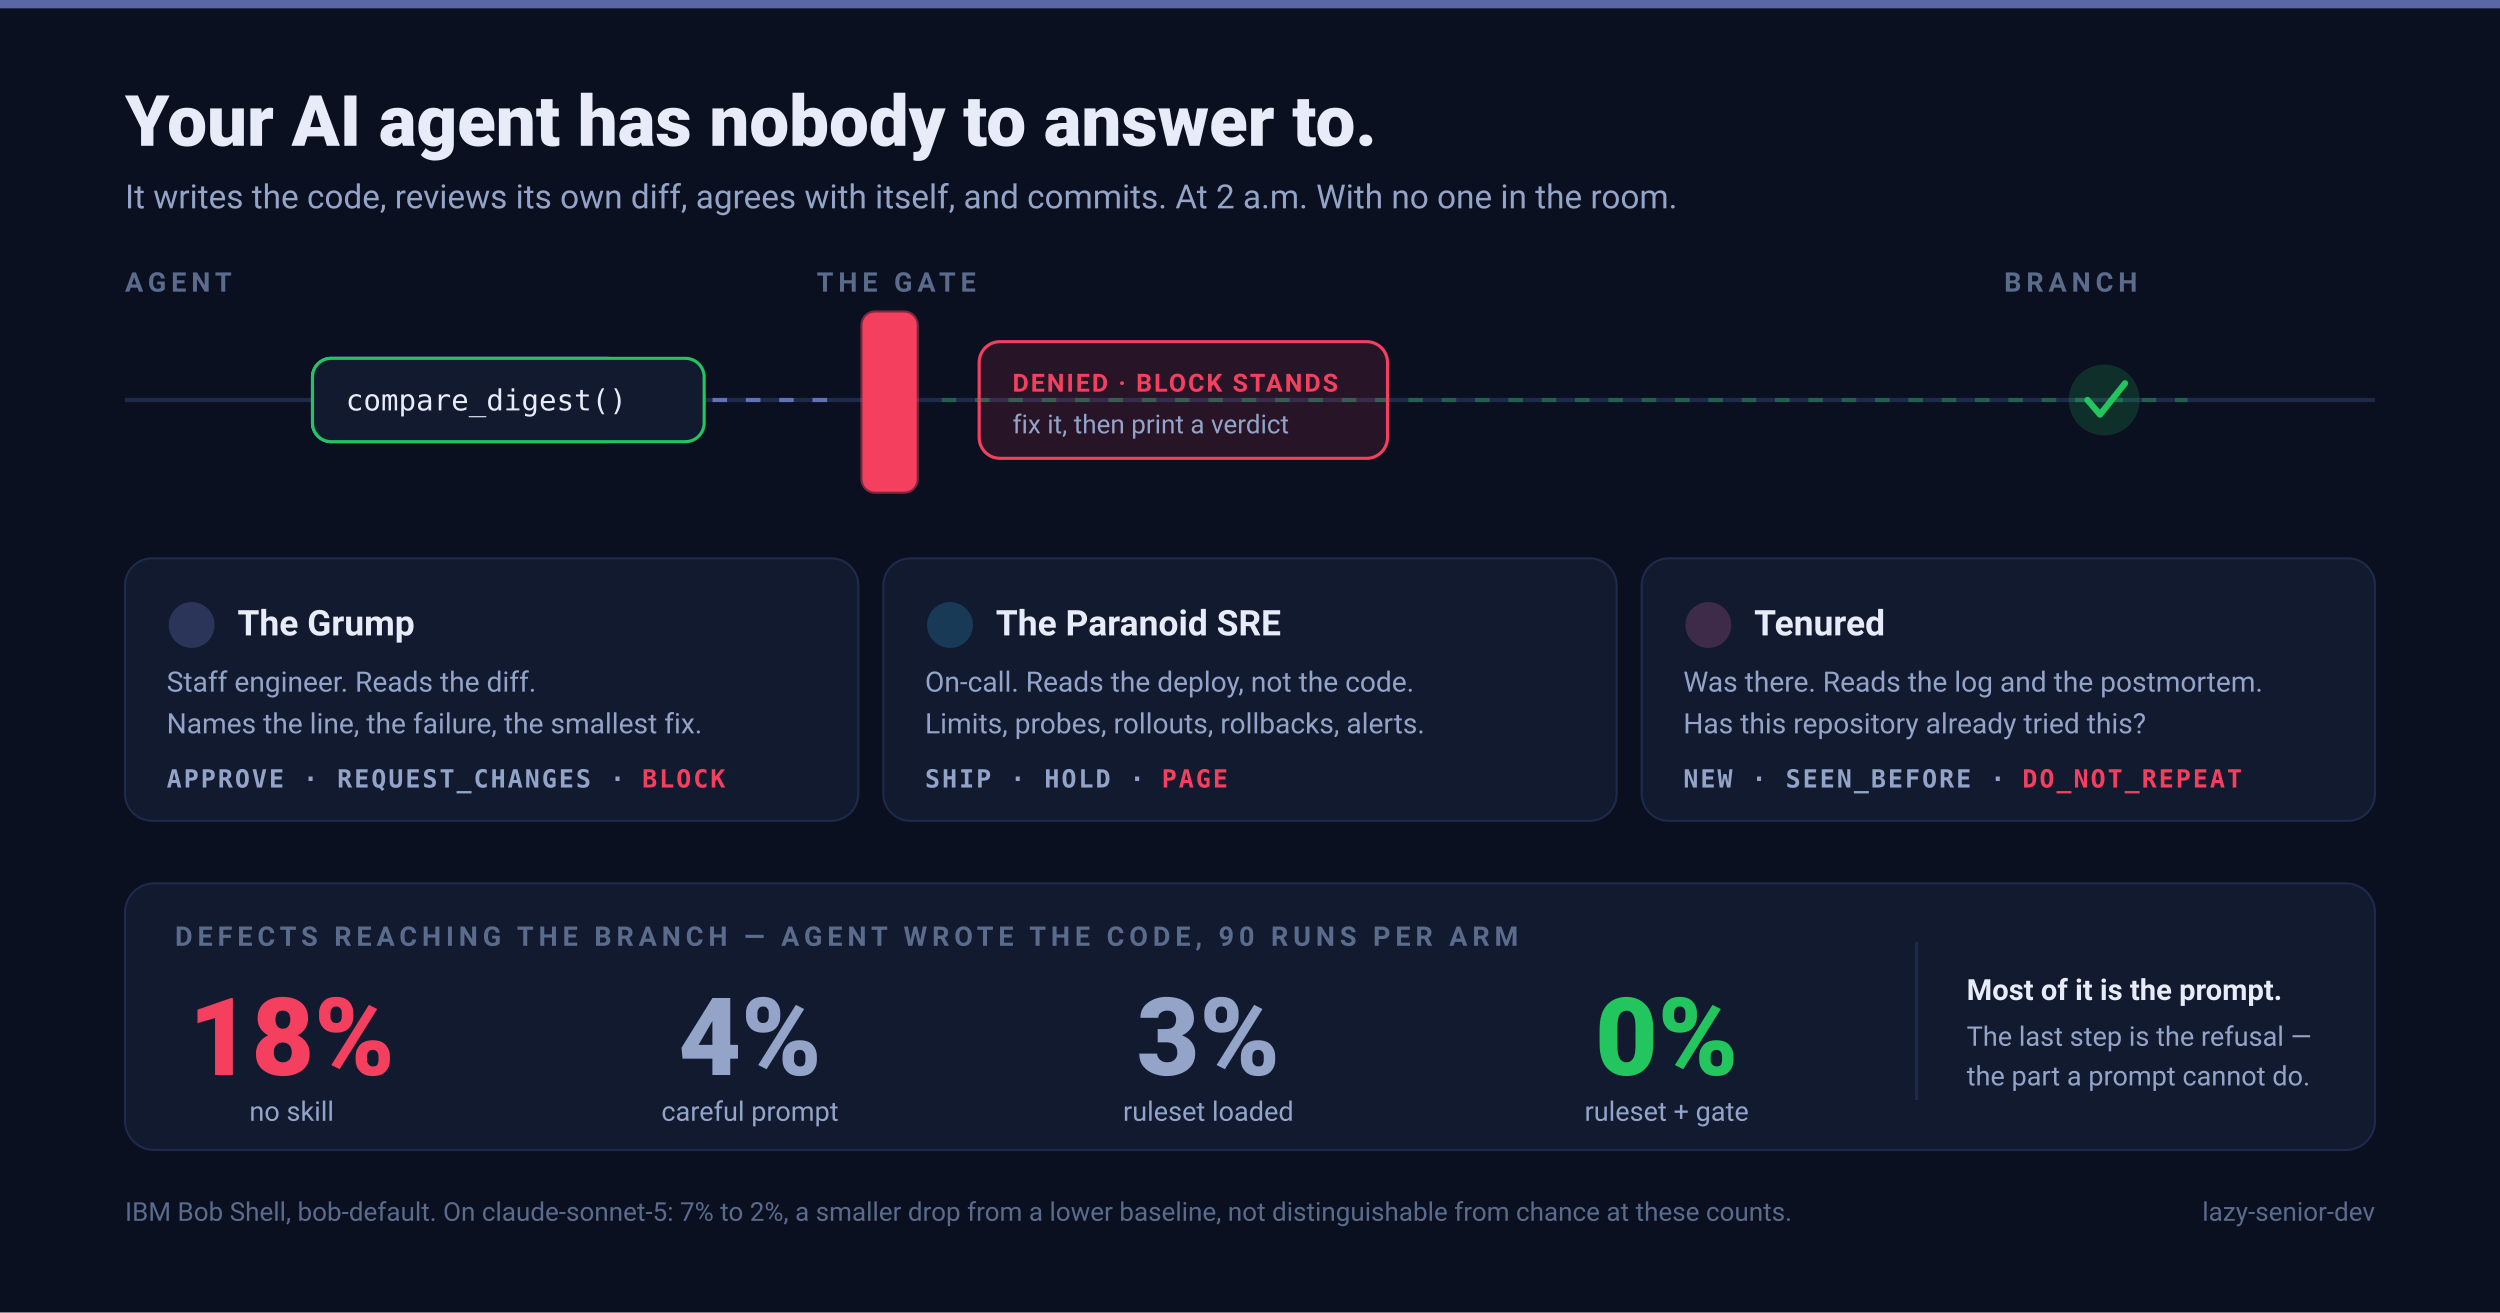
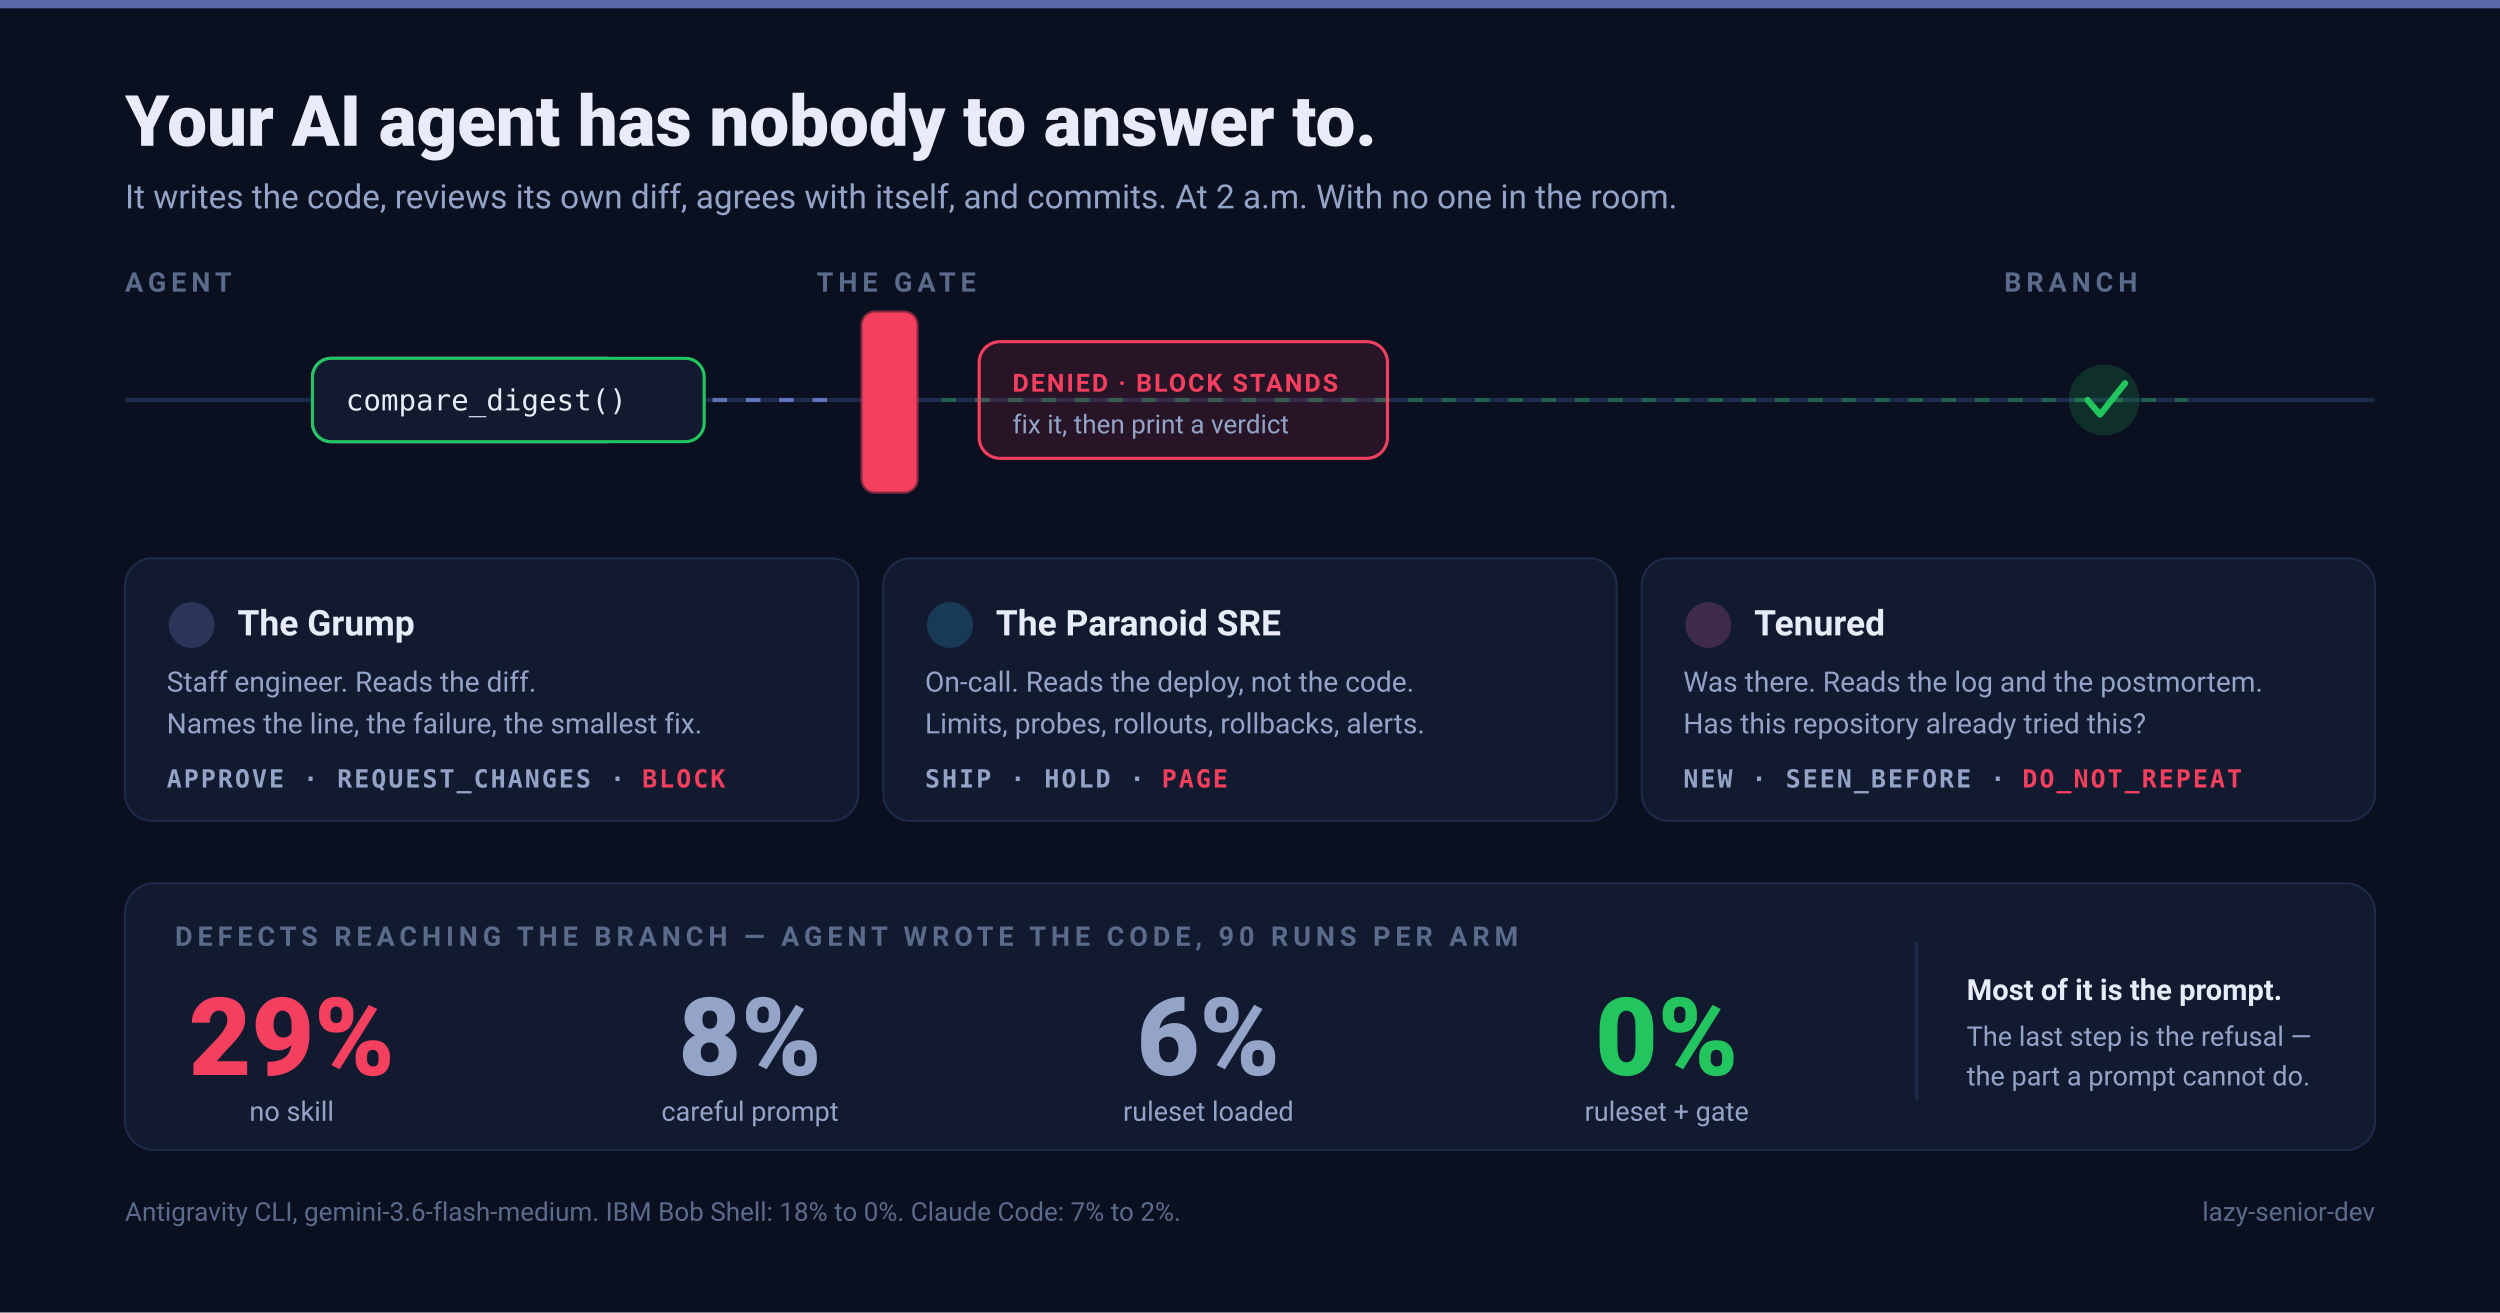
- <svg xmlns="http://www.w3.org/2000/svg" viewBox="0 0 1200 630" role="img" aria-label="An agent's write travels toward the branch and is stopped by a gate. Three reviewers stand at it: the Grump who blocks the merge, the Paranoid SRE who asks how it fails, and Tenured who remembers the postmortem. Beneath, defects reaching the branch fall from eighteen percent unaided to zero percent with the gate.">
+ <svg xmlns="http://www.w3.org/2000/svg" viewBox="0 0 1200 630" role="img" aria-label="An agent's write travels toward the branch and is stopped by a gate. Three reviewers stand at it: the Grump who blocks the merge, the Paranoid SRE who asks how it fails, and Tenured who remembers the postmortem. Beneath, defects reaching the branch fall from 29% unaided to 0% with the gate.">
  <style>
    .mono{font-family:ui-monospace,SFMono-Regular,Menlo,Consolas,monospace}
    .sans{font-family:system-ui,-apple-system,Segoe UI,Roboto,sans-serif}
    .cap{font-size:13px;font-weight:700;letter-spacing:.18em;fill:#5a6b8c}
    .ttl{font-size:34px;font-weight:800;fill:#e8ecf8}
    .sub{font-size:16px;fill:#93a4c8}
    .nm{font-size:17px;font-weight:700;fill:#e8ecf8}
    .rl{font-size:13.5px;fill:#93a4c8}
    .vd{font-size:12px;font-weight:700;letter-spacing:.08em}
    .num{font-size:52px;font-weight:800}
    .lbl{font-size:13px;fill:#93a4c8}

    /* the write travels, is refused, is fixed, and passes */
    @keyframes travel{0%{transform:translateX(0);opacity:0}4%{opacity:1}26%{transform:translateX(206px);opacity:1}34%{transform:translateX(206px);opacity:1}40%{opacity:0}100%{opacity:0}}
    @keyframes shove{0%,26%{transform:translateX(206px)}30%{transform:translateX(178px)}34%{transform:translateX(192px)}40%,100%{opacity:0}}
    @keyframes denied{0%,25%{opacity:0;transform:scale(.85)}31%{opacity:1;transform:scale(1.08)}37%,52%{opacity:1;transform:scale(1)}60%,100%{opacity:0}}
    @keyframes barred{0%,24%{opacity:.30}32%{opacity:1}52%{opacity:1}62%,100%{opacity:.30}}
    @keyframes pass{0%,60%{opacity:0;transform:translateX(206px)}68%{opacity:1}88%{opacity:1;transform:translateX(470px)}96%,100%{opacity:0;transform:translateX(470px)}}
    @keyframes landed{0%,86%{opacity:0;transform:scale(.9)}93%{opacity:1;transform:scale(1.05)}97%,100%{opacity:1;transform:scale(1)}}
    @keyframes wake{0%,20%{opacity:.45}28%,56%{opacity:1}66%,100%{opacity:.45}}
    @keyframes flow{to{stroke-dashoffset:-32}}
    @keyframes rise{0%,66%{opacity:0;transform:translateY(8px)}76%,100%{opacity:1;transform:translateY(0)}}

    .w{animation:travel 10s ease-in-out infinite}
    .w2{animation:shove 10s ease-in-out infinite}
    .dn{animation:denied 10s ease-out infinite;transform-origin:420px 150px}
    .bar{animation:barred 10s ease-in-out infinite}
    .ps{animation:pass 10s ease-in-out infinite}
    .ld{animation:landed 10s ease-out infinite;transform-origin:1010px 150px}
    .wk{animation:wake 10s ease-in-out infinite}
    .fl{stroke-dasharray:7 9;animation:flow 1.5s linear infinite}
    .rz{animation:rise 10s ease-out infinite}
    @media (prefers-reduced-motion:reduce){
      .w,.w2,.dn,.bar,.ps,.ld,.wk,.fl,.rz{animation:none}
      .w,.ps{opacity:0}
      .dn,.ld,.bar,.wk,.rz{opacity:1}
    }
  </style>
  <rect width="1200" height="630" fill="#0b1020" />
  <rect x="0" y="0" width="1200" height="4" fill="#8ea2ff" opacity=".6" />
  <text class="sans ttl" x="60" y="70">Your AI agent has nobody to answer to.</text>
  <text class="sans sub" x="60" y="100">It writes the code, reviews its own diff, agrees with itself, and commits. At 2 a.m. With no one in the room.</text>
  <text class="sans cap" x="60" y="140">AGENT</text>
  <text class="sans cap" x="392" y="140">THE GATE</text>
  <text class="sans cap" x="962" y="140">BRANCH</text>
  <line x1="60" y1="192" x2="1140" y2="192" stroke="#1e2a4a" stroke-width="2" />
  <line x1="150" y1="192" x2="400" y2="192" stroke="#8ea2ff" stroke-width="2" fill="none" class="fl" opacity=".6" />
  <line x1="452" y1="192" x2="1050" y2="192" stroke="#22c55e" stroke-width="2" fill="none" class="fl" opacity=".35" />
  <rect x="414" y="150" width="26" height="86" rx="6" fill="#f43f5e" class="bar" />
  <rect x="414" y="150" width="26" height="86" rx="6" fill="none" stroke="#f43f5e" stroke-width="2" opacity=".5" />
  <g class="w">
    <g class="w2">
      <rect x="150" y="172" width="150" height="40" rx="9" fill="#121a30" stroke="#8ea2ff" stroke-width="1.5" />
      <text class="mono" x="166" y="197" font-size="14" fill="#e8ecf8">Edit app.py</text>
    </g>
  </g>
  <g class="dn">
    <rect x="470" y="164" width="196" height="56" rx="10" fill="#f43f5e" fill-opacity=".12" stroke="#f43f5e" stroke-width="1.5" />
    <text class="sans vd" x="486" y="188" fill="#f43f5e">DENIED · BLOCK STANDS</text>
    <text class="sans" x="486" y="208" font-size="12.5" fill="#93a4c8">fix it, then print a verdict</text>
  </g>
  <g class="ps">
    <rect x="150" y="172" width="188" height="40" rx="9" fill="#121a30" stroke="#22c55e" stroke-width="1.5" />
    <text class="mono" x="166" y="197" font-size="14" fill="#e8ecf8">compare_digest()</text>
  </g>
  <g class="ld">
    <circle cx="1010" cy="192" r="17" fill="#22c55e" fill-opacity=".18" />
    <path d="M1002 192 l6 7 l12 -15" stroke="#22c55e" stroke-width="3" fill="none" stroke-linecap="round" stroke-linejoin="round" />
  </g>
  <g class="wk">
    <rect x="60" y="268" width="352" height="126" rx="13" fill="#121a30" stroke="#1e2a4a" />
    <circle cx="92" cy="300" r="11" fill="#8ea2ff" fill-opacity=".2" />
    <text class="sans nm" x="114" y="305">The Grump</text>
    <text class="sans rl" x="80" y="332">Staff engineer. Reads the diff.</text>
    <text class="sans rl" x="80" y="352">Names the line, the failure, the smallest fix.</text>
    <text class="mono vd" x="80" y="378" fill="#93a4c8">APPROVE · REQUEST_CHANGES · <tspan fill="#f43f5e">BLOCK</tspan>
    </text>
    <rect x="424" y="268" width="352" height="126" rx="13" fill="#121a30" stroke="#1e2a4a" />
    <circle cx="456" cy="300" r="11" fill="#38bdf8" fill-opacity=".2" />
    <text class="sans nm" x="478" y="305">The Paranoid SRE</text>
    <text class="sans rl" x="444" y="332">On-call. Reads the deploy, not the code.</text>
    <text class="sans rl" x="444" y="352">Limits, probes, rollouts, rollbacks, alerts.</text>
    <text class="mono vd" x="444" y="378" fill="#93a4c8">SHIP · HOLD · <tspan fill="#f43f5e">PAGE</tspan>
    </text>
    <rect x="788" y="268" width="352" height="126" rx="13" fill="#121a30" stroke="#1e2a4a" />
    <circle cx="820" cy="300" r="11" fill="#f472b6" fill-opacity=".2" />
    <text class="sans nm" x="842" y="305">Tenured</text>
    <text class="sans rl" x="808" y="332">Was there. Reads the log and the postmortem.</text>
    <text class="sans rl" x="808" y="352">Has this repository already tried this?</text>
    <text class="mono vd" x="808" y="378" fill="#93a4c8">NEW · SEEN_BEFORE · <tspan fill="#f43f5e">DO_NOT_REPEAT</tspan>
    </text>
  </g>
  <g class="rz">
    <rect x="60" y="424" width="1080" height="128" rx="14" fill="#121a30" stroke="#1e2a4a" />
    <text class="sans cap" x="84" y="454">DEFECTS REACHING THE BRANCH — AGENT WROTE THE CODE, 90 RUNS PER ARM</text>
-     <text class="sans num" x="140" y="516" fill="#f43f5e" text-anchor="middle">18%</text>
+     <text class="sans num" x="140" y="516" fill="#f43f5e" text-anchor="middle">29%</text>
    <text class="sans lbl" x="140" y="538" text-anchor="middle">no skill</text>
-     <text class="sans num" x="360" y="516" fill="#93a4c8" text-anchor="middle">4%</text>
+     <text class="sans num" x="360" y="516" fill="#93a4c8" text-anchor="middle">8%</text>
    <text class="sans lbl" x="360" y="538" text-anchor="middle">careful prompt</text>
-     <text class="sans num" x="580" y="516" fill="#93a4c8" text-anchor="middle">3%</text>
+     <text class="sans num" x="580" y="516" fill="#93a4c8" text-anchor="middle">6%</text>
    <text class="sans lbl" x="580" y="538" text-anchor="middle">ruleset loaded</text>
    <text class="sans num" x="800" y="516" fill="#22c55e" text-anchor="middle">0%</text>
    <text class="sans lbl" x="800" y="538" text-anchor="middle">ruleset + gate</text>
    <line x1="920" y1="452" x2="920" y2="528" stroke="#1e2a4a" stroke-width="1.5" />
    <text class="sans" x="944" y="480" font-size="14" font-weight="700" fill="#e8ecf8">Most of it is the prompt.</text>
    <text class="sans" x="944" y="502" font-size="13" fill="#93a4c8">The last step is the refusal —</text>
    <text class="sans" x="944" y="521" font-size="13" fill="#93a4c8">the part a prompt cannot do.</text>
  </g>
-   <text class="sans" x="60" y="586" font-size="12.5" fill="#5a6b8c">IBM Bob Shell, bob-default. On claude-sonnet-5: 7% to 2%, a smaller drop from a lower baseline, not distinguishable from chance at these counts.</text>
+   <text class="sans" x="60" y="586" font-size="12.5" fill="#5a6b8c">Antigravity CLI, gemini-3.6-flash-medium. IBM Bob Shell: 18% to 0%. Claude Code: 7% to 2%.</text>
  <text class="sans" x="1140" y="586" font-size="12.5" fill="#5a6b8c" text-anchor="end">lazy-senior-dev</text>
</svg>
